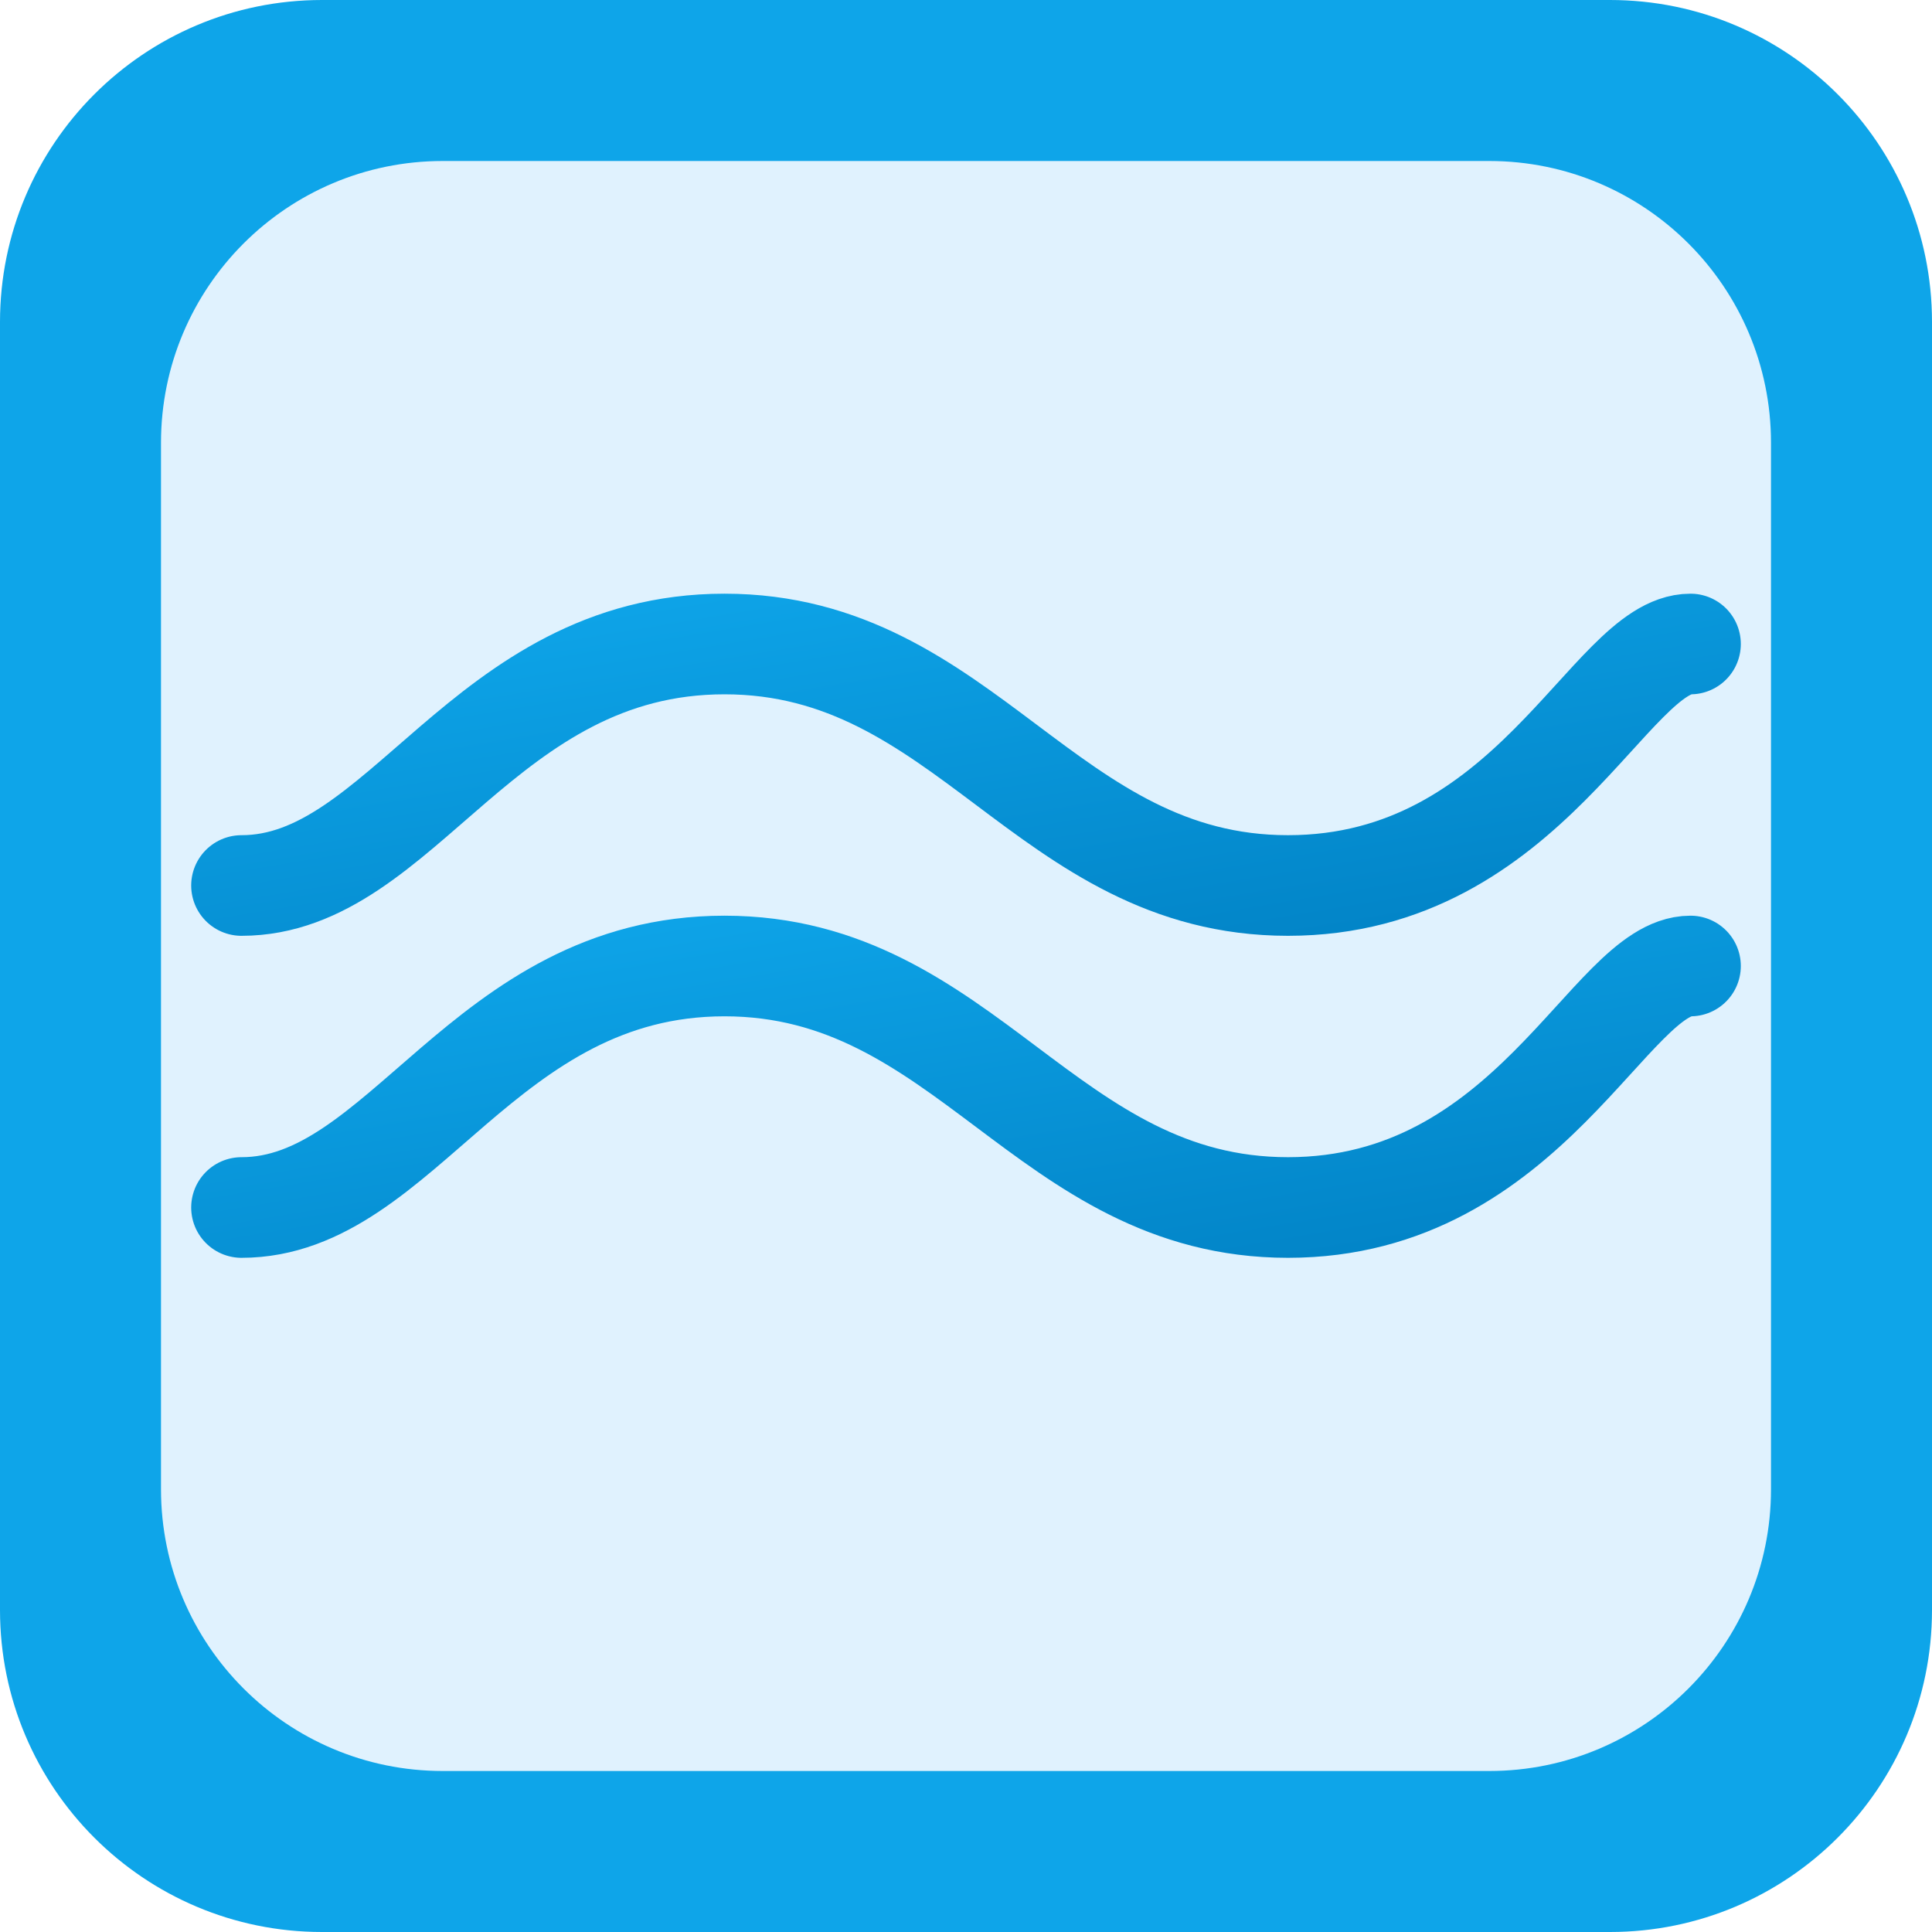
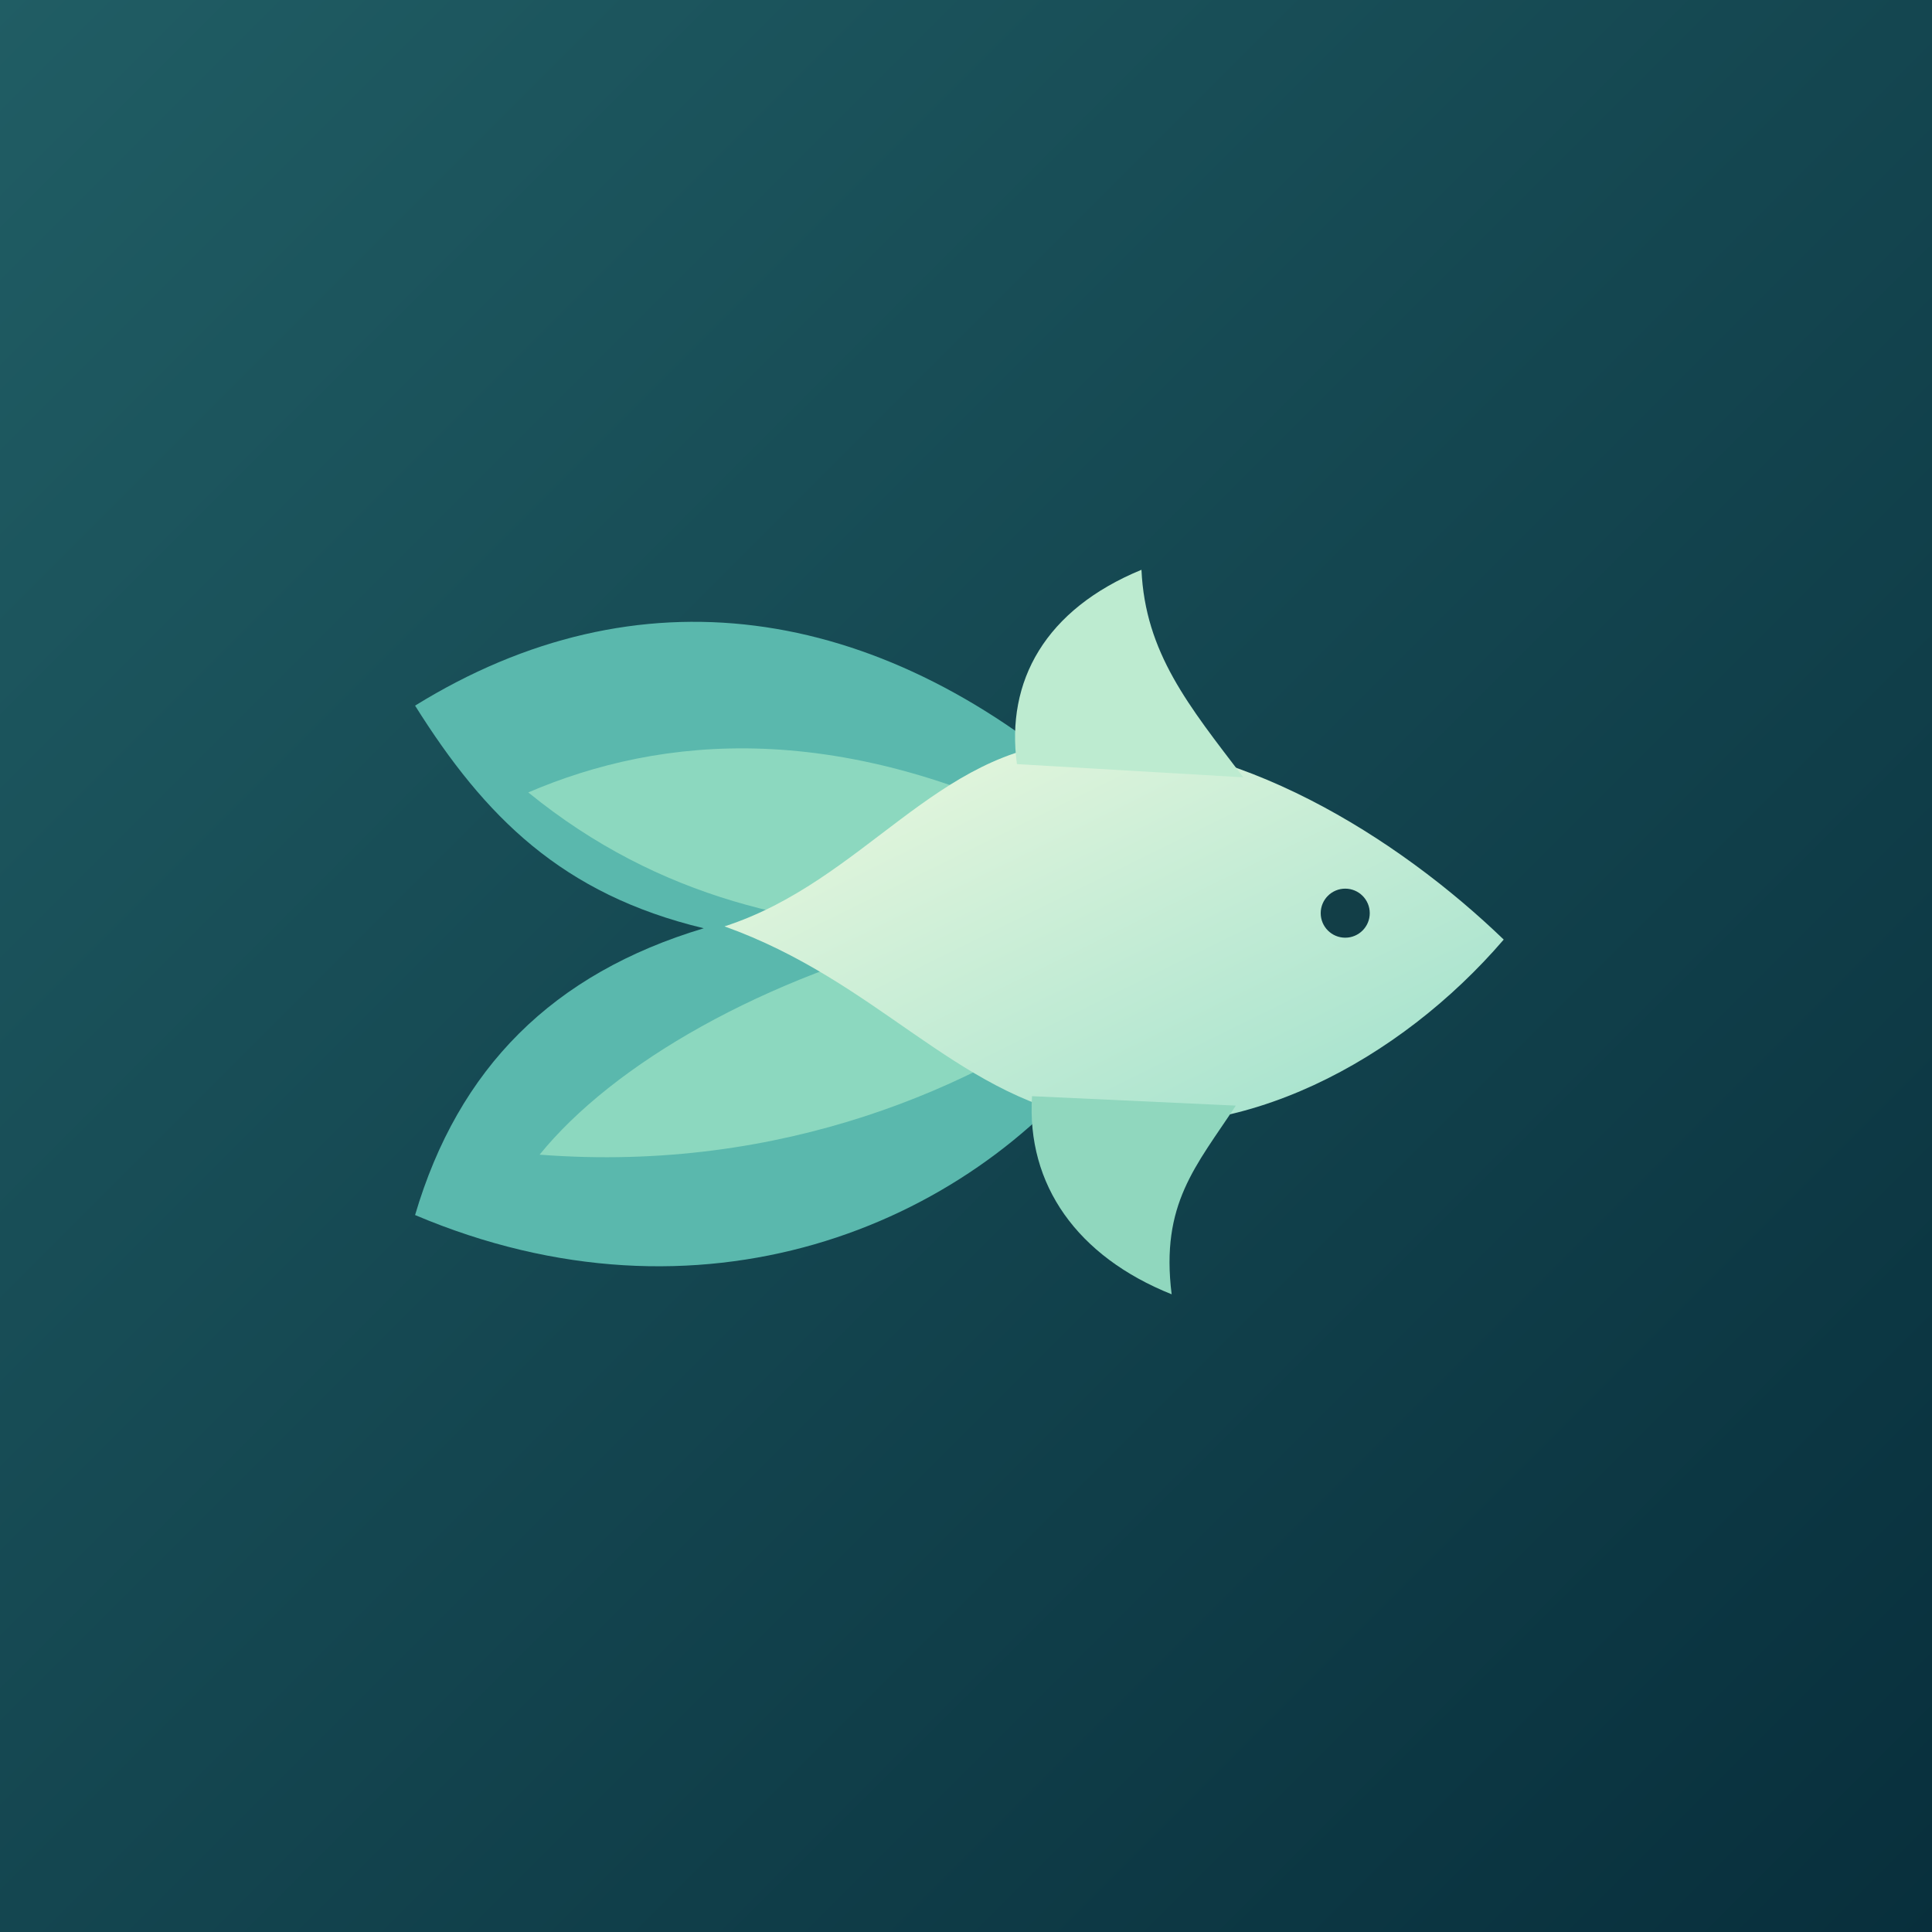
- <svg xmlns="http://www.w3.org/2000/svg" width="192" height="192" viewBox="0 0 192 192">
+ <svg xmlns="http://www.w3.org/2000/svg" width="192" height="192" viewBox="0 0 1024 1024">
  <defs>
-     <linearGradient id="g" x1="0" y1="0" x2="1" y2="1">
-       <stop offset="0%" stop-color="#0ea5e9" />
-       <stop offset="100%" stop-color="#0284c7" />
+     <linearGradient id="water" x1="0" y1="0" x2="1" y2="1">
+       <stop stop-color="#205d64" />
+       <stop offset="1" stop-color="#082f3c" />
+     </linearGradient>
+     <linearGradient id="fish" x1="0" y1="0" x2="1" y2="1">
+       <stop stop-color="#eff9df" />
+       <stop offset="1" stop-color="#9de0cc" />
    </linearGradient>
  </defs>
-   <rect width="192" height="192" rx="32" fill="#0ea5e9" />
-   <rect x="16" y="16" width="160" height="160" rx="28" fill="#e0f2fe" />
-   <path d="M24 88c16 0 24-24 48-24s32 24 56 24 32-24 40-24" fill="none" stroke="url(#g)" stroke-width="10" stroke-linecap="round" />
-   <path d="M24 120c16 0 24-24 48-24s32 24 56 24 32-24 40-24" fill="none" stroke="url(#g)" stroke-width="10" stroke-linecap="round" />
+   <rect width="1024" height="1024" fill="url(#water)" />
+   <path d="M575 416C464 320 338 301 220 374C257 433 298 474 373 492C293 516 243 566 220 644C371 708 512 651 585 555Z" fill="#5ab8ad" />
+   <path d="M570 445C446 380 350 390 280 420C350 477 426 492 502 494C404 518 325 564 286 612C416 622 518 575 580 530Z" fill="#8cd8bf" />
+   <path d="M384 491C458 467 496 397 570 393C654 389 741 444 797 498C742 562 657 608 577 593C505 579 465 520 384 491Z" fill="url(#fish)" />
+   <path d="M539 405C533 361 554 323 605 302C607 346 630 374 659 412Z" fill="#bdebd0" />
+   <path d="M547 581C544 628 571 666 621 686C615 638 634 618 655 586Z" fill="#90d7be" />
+   <circle cx="713" cy="484" r="13" fill="#123e47" />
</svg>
